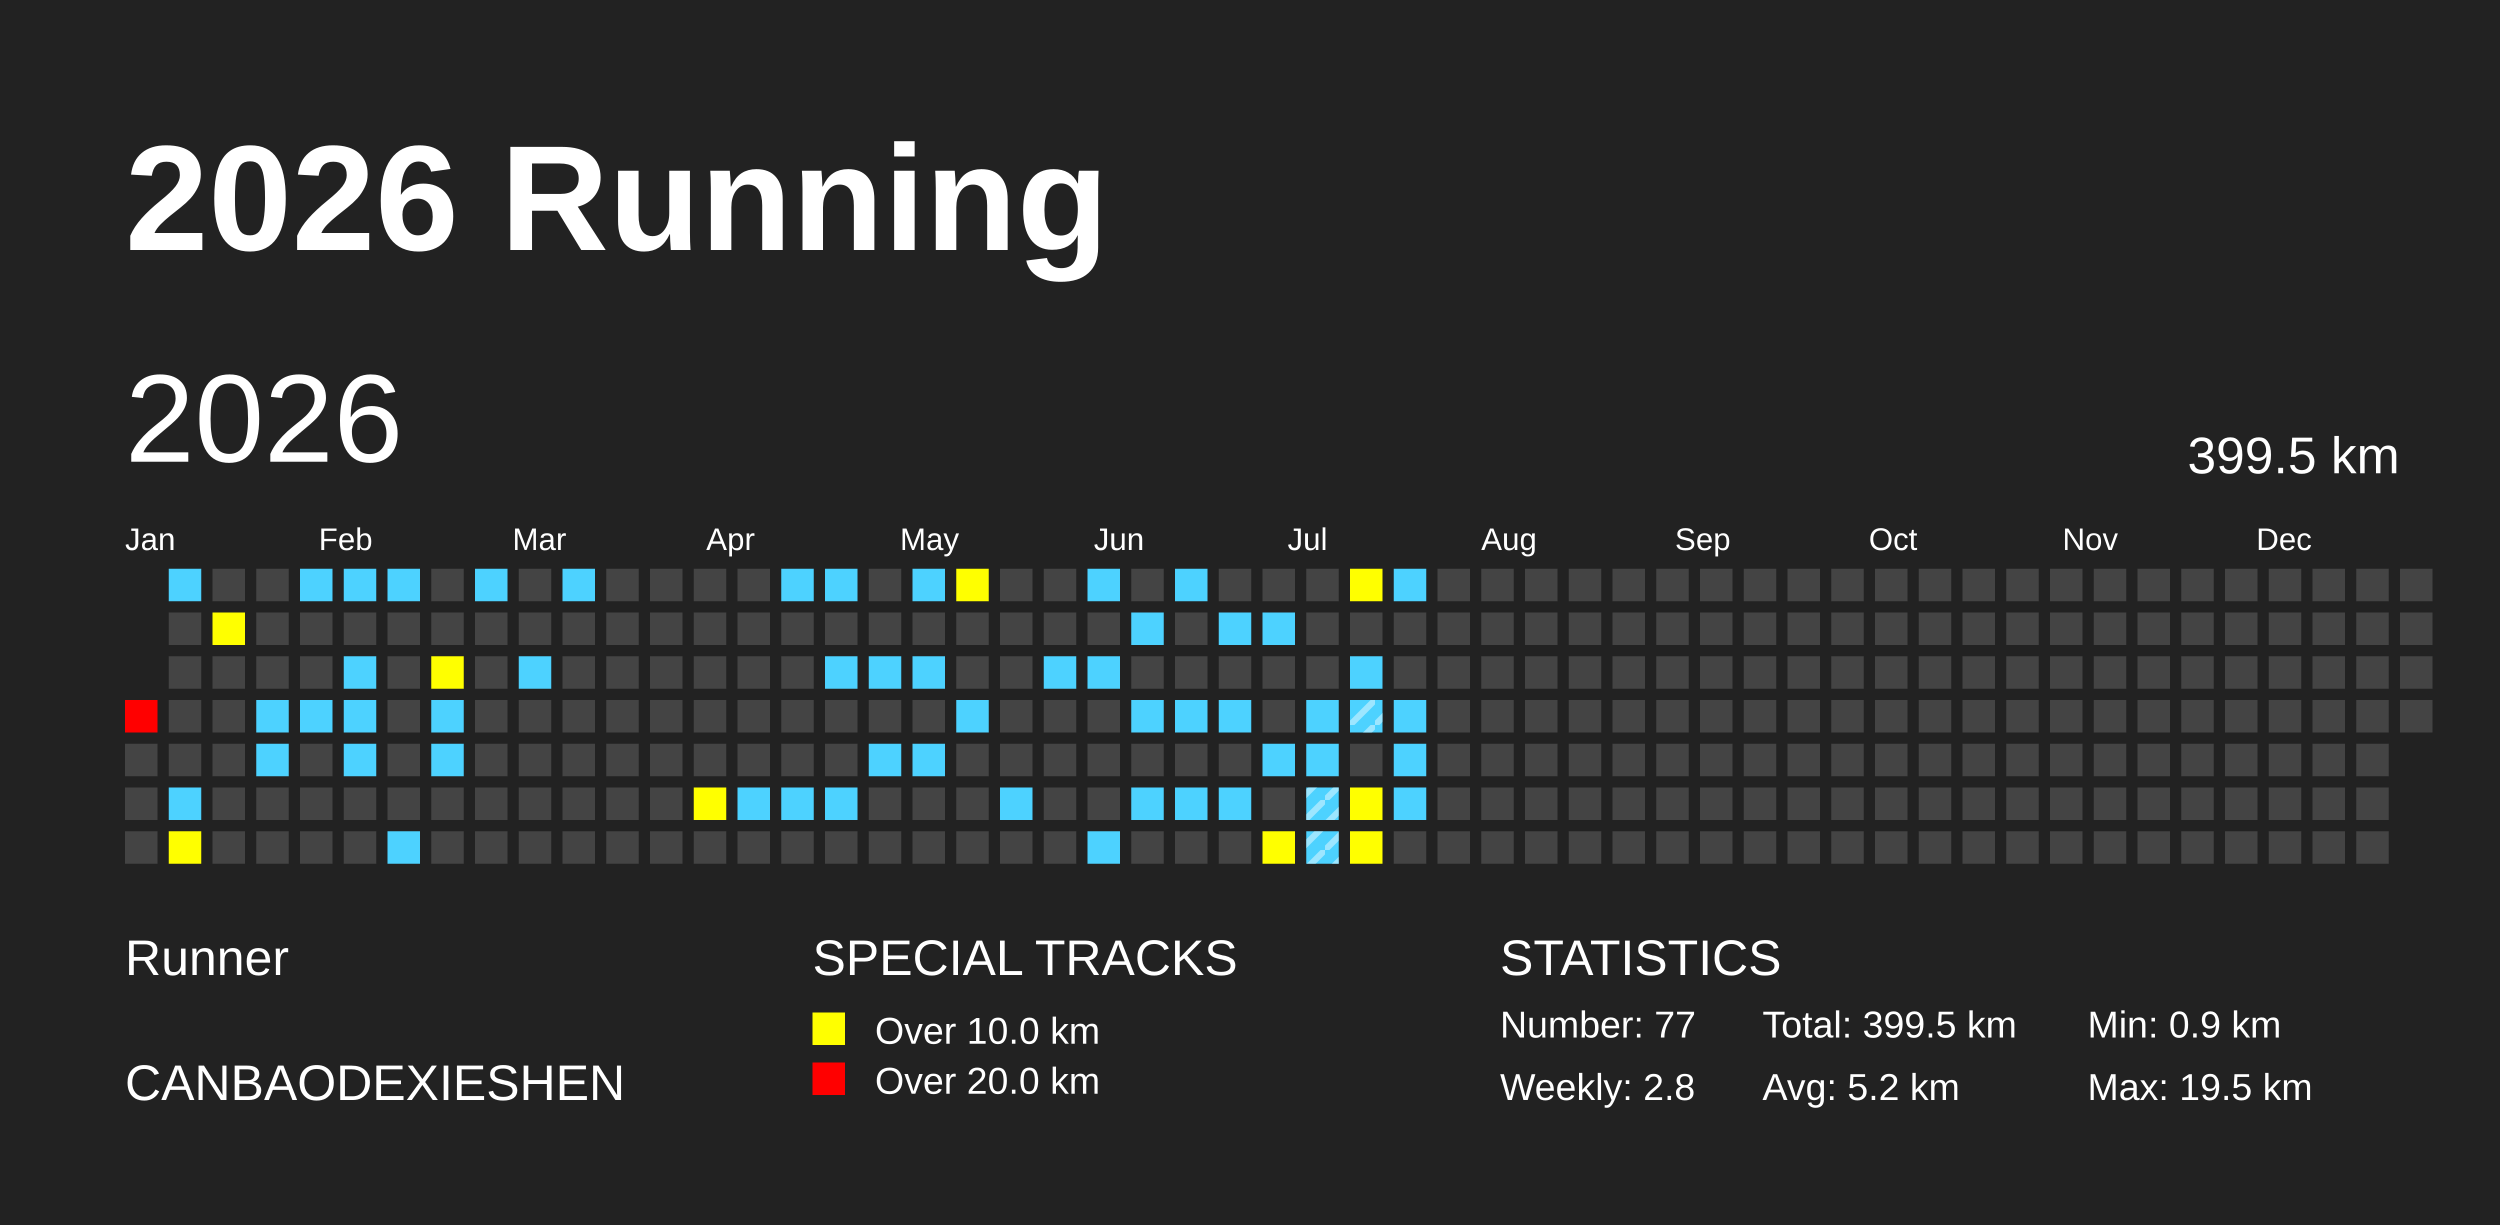
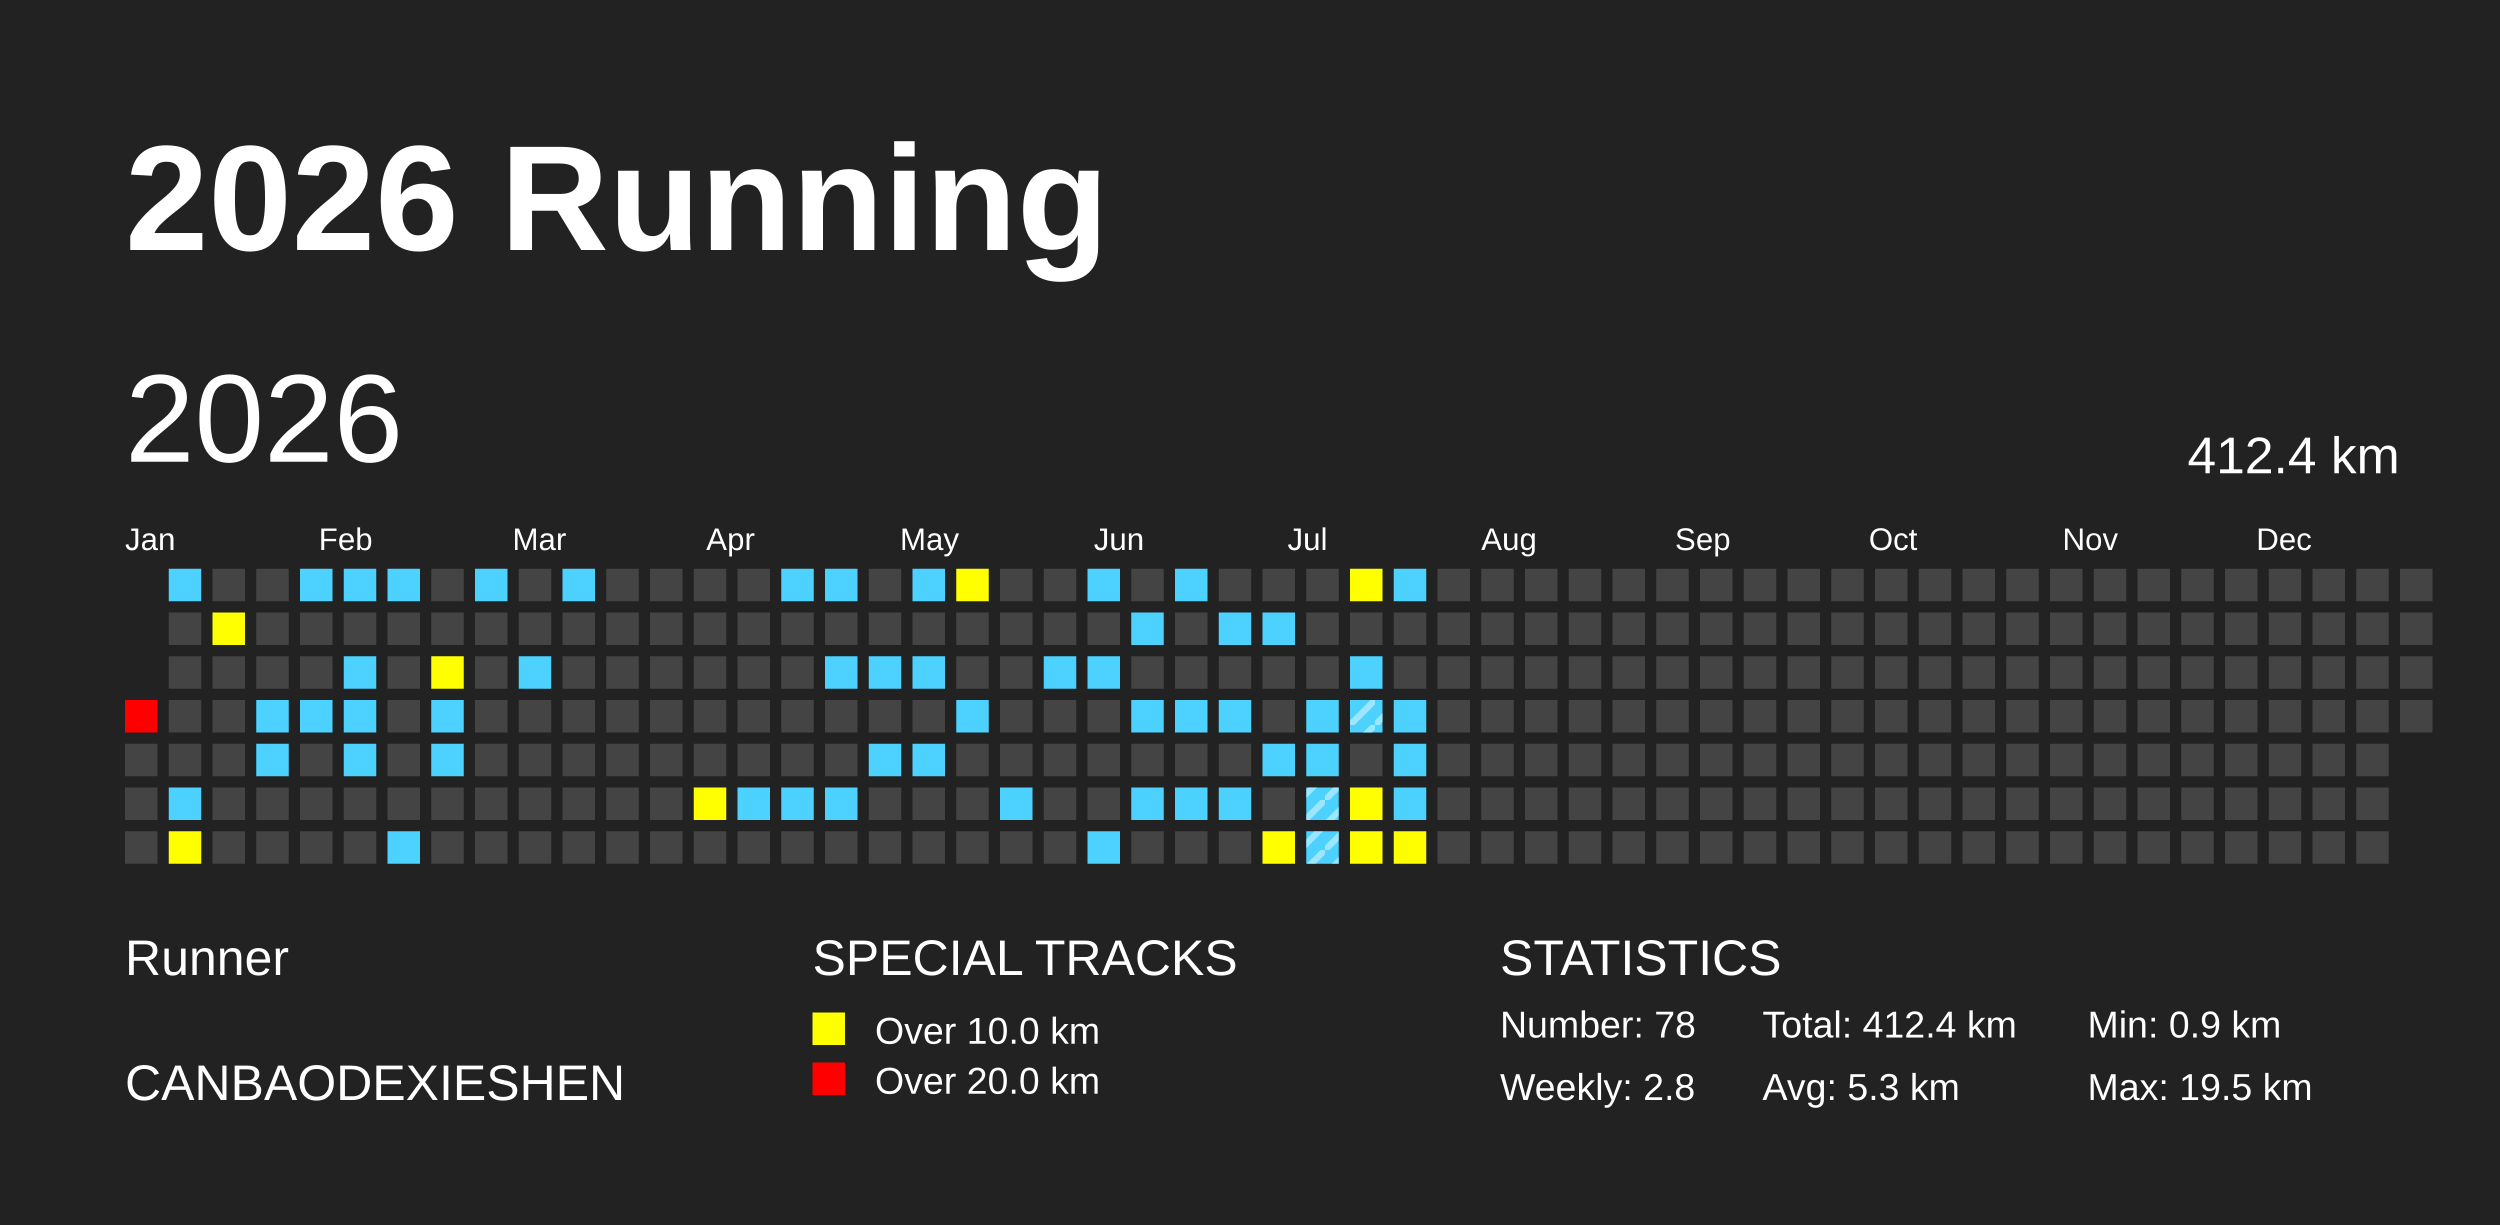
<svg xmlns="http://www.w3.org/2000/svg" baseProfile="full" height="98mm" version="1.1" viewBox="0,0,200,98" width="200mm">
  <defs>
    <pattern height="2" id="indoor-stripe" patternUnits="userSpaceOnUse" width="2">
      <line stroke="white" stroke-opacity="0.45" stroke-width="0.5" x1="0" x2="2" y1="2" y2="0" />
    </pattern>
  </defs>
  <rect fill="#222222" height="98" width="200" x="0" y="0" />
  <text fill="#FFFFFF" style="font-size:12px; font-family:Arial; font-weight:bold;" x="10" y="20">2026 Running</text>
  <text fill="#FFFFFF" style="font-size:4px; font-family:Arial" x="10" y="78">Runner</text>
  <text fill="#FFFFFF" style="font-size:4px; font-family:Arial" x="10" y="88">CANBAODEXIESHEN</text>
  <text fill="#FFFFFF" style="font-size:4px; font-family:Arial" x="65" y="78">SPECIAL TRACKS</text>
  <rect fill="yellow" height="2.6" width="2.6" x="65" y="81" />
  <text fill="#FFFFFF" style="font-size:3px; font-family:Arial" x="70" y="83.5">Over 10.0 km</text>
  <rect fill="red" height="2.6" width="2.6" x="65" y="85" />
  <text fill="#FFFFFF" style="font-size:3px; font-family:Arial" x="70" y="87.5">Over 20.0 km</text>
  <text fill="#FFFFFF" style="font-size:4px; font-family:Arial" x="120" y="78">STATISTICS</text>
-   <text fill="#FFFFFF" style="font-size:3px; font-family:Arial" x="120" y="83">Number: 77</text>
+   <text fill="#FFFFFF" style="font-size:3px; font-family:Arial" x="120" y="83">Number: 78</text>
  <text fill="#FFFFFF" style="font-size:3px; font-family:Arial" x="120" y="88">Weekly: 2.8</text>
-   <text fill="#FFFFFF" style="font-size:3px; font-family:Arial" x="141" y="83">Total: 399.5 km</text>
-   <text fill="#FFFFFF" style="font-size:3px; font-family:Arial" x="141" y="88">Avg: 5.2 km</text>
+   <text fill="#FFFFFF" style="font-size:3px; font-family:Arial" x="141" y="83">Total: 412.4 km</text>
+   <text fill="#FFFFFF" style="font-size:3px; font-family:Arial" x="141" y="88">Avg: 5.3 km</text>
  <text fill="#FFFFFF" style="font-size:3px; font-family:Arial" x="167" y="83">Min: 0.9 km</text>
  <text fill="#FFFFFF" style="font-size:3px; font-family:Arial" x="167" y="88">Max: 19.5 km</text>
  <text dominant-baseline="hanging" fill="#FFFFFF" style="font-size:10.0px; font-family:Arial;" x="10" y="30">2026</text>
-   <text dominant-baseline="hanging" fill="#FFFFFF" style="font-size:4.125px; font-family:Arial;" x="175" y="35">399.5 km</text>
+   <text dominant-baseline="hanging" fill="#FFFFFF" style="font-size:4.125px; font-family:Arial;" x="175" y="35">412.4 km</text>
  <text fill="#FFFFFF" style="font-size:2.5px; font-family:Arial" x="10.0" y="44">Jan</text>
  <text fill="#FFFFFF" style="font-size:2.5px; font-family:Arial" x="25.5" y="44">Feb</text>
  <text fill="#FFFFFF" style="font-size:2.5px; font-family:Arial" x="41.0" y="44">Mar</text>
  <text fill="#FFFFFF" style="font-size:2.5px; font-family:Arial" x="56.5" y="44">Apr</text>
  <text fill="#FFFFFF" style="font-size:2.5px; font-family:Arial" x="72.0" y="44">May</text>
  <text fill="#FFFFFF" style="font-size:2.5px; font-family:Arial" x="87.5" y="44">Jun</text>
  <text fill="#FFFFFF" style="font-size:2.5px; font-family:Arial" x="103.0" y="44">Jul</text>
  <text fill="#FFFFFF" style="font-size:2.5px; font-family:Arial" x="118.5" y="44">Aug</text>
  <text fill="#FFFFFF" style="font-size:2.5px; font-family:Arial" x="134.0" y="44">Sep</text>
  <text fill="#FFFFFF" style="font-size:2.5px; font-family:Arial" x="149.5" y="44">Oct</text>
  <text fill="#FFFFFF" style="font-size:2.5px; font-family:Arial" x="165.0" y="44">Nov</text>
  <text fill="#FFFFFF" style="font-size:2.5px; font-family:Arial" x="180.5" y="44">Dec</text>
  <rect fill="red" height="2.6" width="2.6" x="10.0" y="56.0" />
  <rect fill="#444444" height="2.6" width="2.6" x="10.0" y="59.5" />
  <rect fill="#444444" height="2.6" width="2.6" x="10.0" y="63.0" />
  <rect fill="#444444" height="2.6" width="2.6" x="10.0" y="66.5" />
  <rect fill="#4DD2FF" height="2.6" width="2.6" x="13.5" y="45.5" />
  <rect fill="#444444" height="2.6" width="2.6" x="13.5" y="49.0" />
  <rect fill="#444444" height="2.6" width="2.6" x="13.5" y="52.5" />
  <rect fill="#444444" height="2.6" width="2.6" x="13.5" y="56.0" />
  <rect fill="#444444" height="2.6" width="2.6" x="13.5" y="59.5" />
  <rect fill="#4DD2FF" height="2.6" width="2.6" x="13.5" y="63.0" />
  <rect fill="yellow" height="2.6" width="2.6" x="13.5" y="66.5" />
  <rect fill="#444444" height="2.6" width="2.6" x="17.0" y="45.5" />
  <rect fill="yellow" height="2.6" width="2.6" x="17.0" y="49.0" />
  <rect fill="#444444" height="2.6" width="2.6" x="17.0" y="52.5" />
  <rect fill="#444444" height="2.6" width="2.6" x="17.0" y="56.0" />
  <rect fill="#444444" height="2.6" width="2.6" x="17.0" y="59.5" />
  <rect fill="#444444" height="2.6" width="2.6" x="17.0" y="63.0" />
  <rect fill="#444444" height="2.6" width="2.6" x="17.0" y="66.5" />
  <rect fill="#444444" height="2.6" width="2.6" x="20.5" y="45.5" />
  <rect fill="#444444" height="2.6" width="2.6" x="20.5" y="49.0" />
  <rect fill="#444444" height="2.6" width="2.6" x="20.5" y="52.5" />
  <rect fill="#4DD2FF" height="2.6" width="2.6" x="20.5" y="56.0" />
  <rect fill="#4DD2FF" height="2.6" width="2.6" x="20.5" y="59.5" />
  <rect fill="#444444" height="2.6" width="2.6" x="20.5" y="63.0" />
  <rect fill="#444444" height="2.6" width="2.6" x="20.5" y="66.5" />
  <rect fill="#4DD2FF" height="2.6" width="2.6" x="24.0" y="45.5" />
  <rect fill="#444444" height="2.6" width="2.6" x="24.0" y="49.0" />
  <rect fill="#444444" height="2.6" width="2.6" x="24.0" y="52.5" />
  <rect fill="#4DD2FF" height="2.6" width="2.6" x="24.0" y="56.0" />
  <rect fill="#444444" height="2.6" width="2.6" x="24.0" y="59.5" />
  <rect fill="#444444" height="2.6" width="2.6" x="24.0" y="63.0" />
  <rect fill="#444444" height="2.6" width="2.6" x="24.0" y="66.5" />
  <rect fill="#4DD2FF" height="2.6" width="2.6" x="27.5" y="45.5" />
  <rect fill="#444444" height="2.6" width="2.6" x="27.5" y="49.0" />
  <rect fill="#4DD2FF" height="2.6" width="2.6" x="27.5" y="52.5" />
  <rect fill="#4DD2FF" height="2.6" width="2.6" x="27.5" y="56.0" />
  <rect fill="#4DD2FF" height="2.6" width="2.6" x="27.5" y="59.5" />
  <rect fill="#444444" height="2.6" width="2.6" x="27.5" y="63.0" />
  <rect fill="#444444" height="2.6" width="2.6" x="27.5" y="66.5" />
  <rect fill="#4DD2FF" height="2.6" width="2.6" x="31.0" y="45.5" />
  <rect fill="#444444" height="2.6" width="2.6" x="31.0" y="49.0" />
  <rect fill="#444444" height="2.6" width="2.6" x="31.0" y="52.5" />
  <rect fill="#444444" height="2.6" width="2.6" x="31.0" y="56.0" />
  <rect fill="#444444" height="2.6" width="2.6" x="31.0" y="59.5" />
  <rect fill="#444444" height="2.6" width="2.6" x="31.0" y="63.0" />
  <rect fill="#4DD2FF" height="2.6" width="2.6" x="31.0" y="66.5" />
  <rect fill="#444444" height="2.6" width="2.6" x="34.5" y="45.5" />
  <rect fill="#444444" height="2.6" width="2.6" x="34.5" y="49.0" />
  <rect fill="yellow" height="2.6" width="2.6" x="34.5" y="52.5" />
  <rect fill="#4DD2FF" height="2.6" width="2.6" x="34.5" y="56.0" />
  <rect fill="#4DD2FF" height="2.6" width="2.6" x="34.5" y="59.5" />
  <rect fill="#444444" height="2.6" width="2.6" x="34.5" y="63.0" />
  <rect fill="#444444" height="2.6" width="2.6" x="34.5" y="66.5" />
  <rect fill="#4DD2FF" height="2.6" width="2.6" x="38.0" y="45.5" />
  <rect fill="#444444" height="2.6" width="2.6" x="38.0" y="49.0" />
  <rect fill="#444444" height="2.6" width="2.6" x="38.0" y="52.5" />
  <rect fill="#444444" height="2.6" width="2.6" x="38.0" y="56.0" />
  <rect fill="#444444" height="2.6" width="2.6" x="38.0" y="59.5" />
  <rect fill="#444444" height="2.6" width="2.6" x="38.0" y="63.0" />
  <rect fill="#444444" height="2.6" width="2.6" x="38.0" y="66.5" />
  <rect fill="#444444" height="2.6" width="2.6" x="41.5" y="45.5" />
  <rect fill="#444444" height="2.6" width="2.6" x="41.5" y="49.0" />
  <rect fill="#4DD2FF" height="2.6" width="2.6" x="41.5" y="52.5" />
  <rect fill="#444444" height="2.6" width="2.6" x="41.5" y="56.0" />
  <rect fill="#444444" height="2.6" width="2.6" x="41.5" y="59.5" />
  <rect fill="#444444" height="2.6" width="2.6" x="41.5" y="63.0" />
  <rect fill="#444444" height="2.6" width="2.6" x="41.5" y="66.5" />
  <rect fill="#4DD2FF" height="2.6" width="2.6" x="45.0" y="45.5" />
  <rect fill="#444444" height="2.6" width="2.6" x="45.0" y="49.0" />
  <rect fill="#444444" height="2.6" width="2.6" x="45.0" y="52.5" />
  <rect fill="#444444" height="2.6" width="2.6" x="45.0" y="56.0" />
  <rect fill="#444444" height="2.6" width="2.6" x="45.0" y="59.5" />
  <rect fill="#444444" height="2.6" width="2.6" x="45.0" y="63.0" />
  <rect fill="#444444" height="2.6" width="2.6" x="45.0" y="66.5" />
  <rect fill="#444444" height="2.6" width="2.6" x="48.5" y="45.5" />
  <rect fill="#444444" height="2.6" width="2.6" x="48.5" y="49.0" />
  <rect fill="#444444" height="2.6" width="2.6" x="48.5" y="52.5" />
  <rect fill="#444444" height="2.6" width="2.6" x="48.5" y="56.0" />
  <rect fill="#444444" height="2.6" width="2.6" x="48.5" y="59.5" />
  <rect fill="#444444" height="2.6" width="2.6" x="48.5" y="63.0" />
  <rect fill="#444444" height="2.6" width="2.6" x="48.5" y="66.5" />
  <rect fill="#444444" height="2.6" width="2.6" x="52.0" y="45.5" />
  <rect fill="#444444" height="2.6" width="2.6" x="52.0" y="49.0" />
  <rect fill="#444444" height="2.6" width="2.6" x="52.0" y="52.5" />
  <rect fill="#444444" height="2.6" width="2.6" x="52.0" y="56.0" />
  <rect fill="#444444" height="2.6" width="2.6" x="52.0" y="59.5" />
  <rect fill="#444444" height="2.6" width="2.6" x="52.0" y="63.0" />
  <rect fill="#444444" height="2.6" width="2.6" x="52.0" y="66.5" />
  <rect fill="#444444" height="2.6" width="2.6" x="55.5" y="45.5" />
  <rect fill="#444444" height="2.6" width="2.6" x="55.5" y="49.0" />
  <rect fill="#444444" height="2.6" width="2.6" x="55.5" y="52.5" />
  <rect fill="#444444" height="2.6" width="2.6" x="55.5" y="56.0" />
  <rect fill="#444444" height="2.6" width="2.6" x="55.5" y="59.5" />
  <rect fill="yellow" height="2.6" width="2.6" x="55.5" y="63.0" />
  <rect fill="#444444" height="2.6" width="2.6" x="55.5" y="66.5" />
  <rect fill="#444444" height="2.6" width="2.6" x="59.0" y="45.5" />
  <rect fill="#444444" height="2.6" width="2.6" x="59.0" y="49.0" />
  <rect fill="#444444" height="2.6" width="2.6" x="59.0" y="52.5" />
  <rect fill="#444444" height="2.6" width="2.6" x="59.0" y="56.0" />
  <rect fill="#444444" height="2.6" width="2.6" x="59.0" y="59.5" />
  <rect fill="#4DD2FF" height="2.6" width="2.6" x="59.0" y="63.0" />
  <rect fill="#444444" height="2.6" width="2.6" x="59.0" y="66.5" />
  <rect fill="#4DD2FF" height="2.6" width="2.6" x="62.5" y="45.5" />
  <rect fill="#444444" height="2.6" width="2.6" x="62.5" y="49.0" />
  <rect fill="#444444" height="2.6" width="2.6" x="62.5" y="52.5" />
  <rect fill="#444444" height="2.6" width="2.6" x="62.5" y="56.0" />
  <rect fill="#444444" height="2.6" width="2.6" x="62.5" y="59.5" />
  <rect fill="#4DD2FF" height="2.6" width="2.6" x="62.5" y="63.0" />
  <rect fill="#444444" height="2.6" width="2.6" x="62.5" y="66.5" />
  <rect fill="#4DD2FF" height="2.6" width="2.6" x="66.0" y="45.5" />
  <rect fill="#444444" height="2.6" width="2.6" x="66.0" y="49.0" />
  <rect fill="#4DD2FF" height="2.6" width="2.6" x="66.0" y="52.5" />
  <rect fill="#444444" height="2.6" width="2.6" x="66.0" y="56.0" />
  <rect fill="#444444" height="2.6" width="2.6" x="66.0" y="59.5" />
  <rect fill="#4DD2FF" height="2.6" width="2.6" x="66.0" y="63.0" />
  <rect fill="#444444" height="2.6" width="2.6" x="66.0" y="66.5" />
  <rect fill="#444444" height="2.6" width="2.6" x="69.5" y="45.5" />
  <rect fill="#444444" height="2.6" width="2.6" x="69.5" y="49.0" />
  <rect fill="#4DD2FF" height="2.6" width="2.6" x="69.5" y="52.5" />
  <rect fill="#444444" height="2.6" width="2.6" x="69.5" y="56.0" />
  <rect fill="#4DD2FF" height="2.6" width="2.6" x="69.5" y="59.5" />
  <rect fill="#444444" height="2.6" width="2.6" x="69.5" y="63.0" />
  <rect fill="#444444" height="2.6" width="2.6" x="69.5" y="66.5" />
  <rect fill="#4DD2FF" height="2.6" width="2.6" x="73.0" y="45.5" />
  <rect fill="#444444" height="2.6" width="2.6" x="73.0" y="49.0" />
  <rect fill="#4DD2FF" height="2.6" width="2.6" x="73.0" y="52.5" />
  <rect fill="#444444" height="2.6" width="2.6" x="73.0" y="56.0" />
  <rect fill="#4DD2FF" height="2.6" width="2.6" x="73.0" y="59.5" />
  <rect fill="#444444" height="2.6" width="2.6" x="73.0" y="63.0" />
  <rect fill="#444444" height="2.6" width="2.6" x="73.0" y="66.5" />
  <rect fill="yellow" height="2.6" width="2.6" x="76.5" y="45.5" />
  <rect fill="#444444" height="2.6" width="2.6" x="76.5" y="49.0" />
  <rect fill="#444444" height="2.6" width="2.6" x="76.5" y="52.5" />
  <rect fill="#4DD2FF" height="2.6" width="2.6" x="76.5" y="56.0" />
  <rect fill="#444444" height="2.6" width="2.6" x="76.5" y="59.5" />
  <rect fill="#444444" height="2.6" width="2.6" x="76.5" y="63.0" />
  <rect fill="#444444" height="2.6" width="2.6" x="76.5" y="66.5" />
  <rect fill="#444444" height="2.6" width="2.6" x="80.0" y="45.5" />
  <rect fill="#444444" height="2.6" width="2.6" x="80.0" y="49.0" />
  <rect fill="#444444" height="2.6" width="2.6" x="80.0" y="52.5" />
  <rect fill="#444444" height="2.6" width="2.6" x="80.0" y="56.0" />
  <rect fill="#444444" height="2.6" width="2.6" x="80.0" y="59.5" />
  <rect fill="#4DD2FF" height="2.6" width="2.6" x="80.0" y="63.0" />
  <rect fill="#444444" height="2.6" width="2.6" x="80.0" y="66.5" />
  <rect fill="#444444" height="2.6" width="2.6" x="83.5" y="45.5" />
  <rect fill="#444444" height="2.6" width="2.6" x="83.5" y="49.0" />
  <rect fill="#4DD2FF" height="2.6" width="2.6" x="83.5" y="52.5" />
  <rect fill="#444444" height="2.6" width="2.6" x="83.5" y="56.0" />
  <rect fill="#444444" height="2.6" width="2.6" x="83.5" y="59.5" />
  <rect fill="#444444" height="2.6" width="2.6" x="83.5" y="63.0" />
  <rect fill="#444444" height="2.6" width="2.6" x="83.5" y="66.5" />
  <rect fill="#4DD2FF" height="2.6" width="2.6" x="87.0" y="45.5" />
  <rect fill="#444444" height="2.6" width="2.6" x="87.0" y="49.0" />
  <rect fill="#4DD2FF" height="2.6" width="2.6" x="87.0" y="52.5" />
  <rect fill="#444444" height="2.6" width="2.6" x="87.0" y="56.0" />
  <rect fill="#444444" height="2.6" width="2.6" x="87.0" y="59.5" />
  <rect fill="#444444" height="2.6" width="2.6" x="87.0" y="63.0" />
  <rect fill="#4DD2FF" height="2.6" width="2.6" x="87.0" y="66.5" />
  <rect fill="#444444" height="2.6" width="2.6" x="90.5" y="45.5" />
  <rect fill="#4DD2FF" height="2.6" width="2.6" x="90.5" y="49.0" />
  <rect fill="#444444" height="2.6" width="2.6" x="90.5" y="52.5" />
  <rect fill="#4DD2FF" height="2.6" width="2.6" x="90.5" y="56.0" />
  <rect fill="#444444" height="2.6" width="2.6" x="90.5" y="59.5" />
  <rect fill="#4DD2FF" height="2.6" width="2.6" x="90.5" y="63.0" />
  <rect fill="#444444" height="2.6" width="2.6" x="90.5" y="66.5" />
  <rect fill="#4DD2FF" height="2.6" width="2.6" x="94.0" y="45.5" />
  <rect fill="#444444" height="2.6" width="2.6" x="94.0" y="49.0" />
  <rect fill="#444444" height="2.6" width="2.6" x="94.0" y="52.5" />
  <rect fill="#4DD2FF" height="2.6" width="2.6" x="94.0" y="56.0" />
  <rect fill="#444444" height="2.6" width="2.6" x="94.0" y="59.5" />
  <rect fill="#4DD2FF" height="2.6" width="2.6" x="94.0" y="63.0" />
  <rect fill="#444444" height="2.6" width="2.6" x="94.0" y="66.5" />
  <rect fill="#444444" height="2.6" width="2.6" x="97.5" y="45.5" />
  <rect fill="#4DD2FF" height="2.6" width="2.6" x="97.5" y="49.0" />
  <rect fill="#444444" height="2.6" width="2.6" x="97.5" y="52.5" />
  <rect fill="#4DD2FF" height="2.6" width="2.6" x="97.5" y="56.0" />
  <rect fill="#444444" height="2.6" width="2.6" x="97.5" y="59.5" />
  <rect fill="#4DD2FF" height="2.6" width="2.6" x="97.5" y="63.0" />
  <rect fill="#444444" height="2.6" width="2.6" x="97.5" y="66.5" />
  <rect fill="#444444" height="2.6" width="2.6" x="101.0" y="45.5" />
  <rect fill="#4DD2FF" height="2.6" width="2.6" x="101.0" y="49.0" />
  <rect fill="#444444" height="2.6" width="2.6" x="101.0" y="52.5" />
  <rect fill="#444444" height="2.6" width="2.6" x="101.0" y="56.0" />
  <rect fill="#4DD2FF" height="2.6" width="2.6" x="101.0" y="59.5" />
  <rect fill="#444444" height="2.6" width="2.6" x="101.0" y="63.0" />
  <rect fill="yellow" height="2.6" width="2.6" x="101.0" y="66.5" />
  <rect fill="#444444" height="2.6" width="2.6" x="104.5" y="45.5" />
  <rect fill="#444444" height="2.6" width="2.6" x="104.5" y="49.0" />
  <rect fill="#444444" height="2.6" width="2.6" x="104.5" y="52.5" />
  <rect fill="#4DD2FF" height="2.6" width="2.6" x="104.5" y="56.0" />
  <rect fill="#4DD2FF" height="2.6" width="2.6" x="104.5" y="59.5" />
  <rect fill="#4DD2FF" height="2.6" width="2.6" x="104.5" y="63.0" />
  <rect fill="url(#indoor-stripe)" height="2.6" style="pointer-events: none;" width="2.6" x="104.5" y="63.0" />
  <rect fill="#4DD2FF" height="2.6" width="2.6" x="104.5" y="66.5" />
  <rect fill="url(#indoor-stripe)" height="2.6" style="pointer-events: none;" width="2.6" x="104.5" y="66.5" />
  <rect fill="yellow" height="2.6" width="2.6" x="108.0" y="45.5" />
  <rect fill="#444444" height="2.6" width="2.6" x="108.0" y="49.0" />
  <rect fill="#4DD2FF" height="2.6" width="2.6" x="108.0" y="52.5" />
  <rect fill="#4DD2FF" height="2.6" width="2.6" x="108.0" y="56.0" />
  <rect fill="url(#indoor-stripe)" height="2.6" style="pointer-events: none;" width="2.6" x="108.0" y="56.0" />
  <rect fill="#444444" height="2.6" width="2.6" x="108.0" y="59.5" />
  <rect fill="yellow" height="2.6" width="2.6" x="108.0" y="63.0" />
  <rect fill="yellow" height="2.6" width="2.6" x="108.0" y="66.5" />
  <rect fill="#4DD2FF" height="2.6" width="2.6" x="111.5" y="45.5" />
  <rect fill="#444444" height="2.6" width="2.6" x="111.5" y="49.0" />
  <rect fill="#444444" height="2.6" width="2.6" x="111.5" y="52.5" />
  <rect fill="#4DD2FF" height="2.6" width="2.6" x="111.5" y="56.0" />
  <rect fill="#4DD2FF" height="2.6" width="2.6" x="111.5" y="59.5" />
  <rect fill="#4DD2FF" height="2.6" width="2.6" x="111.5" y="63.0" />
-   <rect fill="#444444" height="2.6" width="2.6" x="111.5" y="66.5" />
+   <rect fill="yellow" height="2.6" width="2.6" x="111.5" y="66.5" />
  <rect fill="#444444" height="2.6" width="2.6" x="115.0" y="45.5" />
  <rect fill="#444444" height="2.6" width="2.6" x="115.0" y="49.0" />
  <rect fill="#444444" height="2.6" width="2.6" x="115.0" y="52.5" />
  <rect fill="#444444" height="2.6" width="2.6" x="115.0" y="56.0" />
  <rect fill="#444444" height="2.6" width="2.6" x="115.0" y="59.5" />
  <rect fill="#444444" height="2.6" width="2.6" x="115.0" y="63.0" />
  <rect fill="#444444" height="2.6" width="2.6" x="115.0" y="66.5" />
  <rect fill="#444444" height="2.6" width="2.6" x="118.5" y="45.5" />
  <rect fill="#444444" height="2.6" width="2.6" x="118.5" y="49.0" />
  <rect fill="#444444" height="2.6" width="2.6" x="118.5" y="52.5" />
  <rect fill="#444444" height="2.6" width="2.6" x="118.5" y="56.0" />
  <rect fill="#444444" height="2.6" width="2.6" x="118.5" y="59.5" />
  <rect fill="#444444" height="2.6" width="2.6" x="118.5" y="63.0" />
  <rect fill="#444444" height="2.6" width="2.6" x="118.5" y="66.5" />
  <rect fill="#444444" height="2.6" width="2.6" x="122.0" y="45.5" />
  <rect fill="#444444" height="2.6" width="2.6" x="122.0" y="49.0" />
  <rect fill="#444444" height="2.6" width="2.6" x="122.0" y="52.5" />
  <rect fill="#444444" height="2.6" width="2.6" x="122.0" y="56.0" />
  <rect fill="#444444" height="2.6" width="2.6" x="122.0" y="59.5" />
  <rect fill="#444444" height="2.6" width="2.6" x="122.0" y="63.0" />
  <rect fill="#444444" height="2.6" width="2.6" x="122.0" y="66.5" />
  <rect fill="#444444" height="2.6" width="2.6" x="125.5" y="45.5" />
  <rect fill="#444444" height="2.6" width="2.6" x="125.5" y="49.0" />
  <rect fill="#444444" height="2.6" width="2.6" x="125.5" y="52.5" />
  <rect fill="#444444" height="2.6" width="2.6" x="125.5" y="56.0" />
  <rect fill="#444444" height="2.6" width="2.6" x="125.5" y="59.5" />
  <rect fill="#444444" height="2.6" width="2.6" x="125.5" y="63.0" />
  <rect fill="#444444" height="2.6" width="2.6" x="125.5" y="66.5" />
  <rect fill="#444444" height="2.6" width="2.6" x="129.0" y="45.5" />
  <rect fill="#444444" height="2.6" width="2.6" x="129.0" y="49.0" />
  <rect fill="#444444" height="2.6" width="2.6" x="129.0" y="52.5" />
  <rect fill="#444444" height="2.6" width="2.6" x="129.0" y="56.0" />
  <rect fill="#444444" height="2.6" width="2.6" x="129.0" y="59.5" />
  <rect fill="#444444" height="2.6" width="2.6" x="129.0" y="63.0" />
  <rect fill="#444444" height="2.6" width="2.6" x="129.0" y="66.5" />
  <rect fill="#444444" height="2.6" width="2.6" x="132.5" y="45.5" />
  <rect fill="#444444" height="2.6" width="2.6" x="132.5" y="49.0" />
  <rect fill="#444444" height="2.6" width="2.6" x="132.5" y="52.5" />
  <rect fill="#444444" height="2.6" width="2.6" x="132.5" y="56.0" />
  <rect fill="#444444" height="2.6" width="2.6" x="132.5" y="59.5" />
  <rect fill="#444444" height="2.6" width="2.6" x="132.5" y="63.0" />
  <rect fill="#444444" height="2.6" width="2.6" x="132.5" y="66.5" />
  <rect fill="#444444" height="2.6" width="2.6" x="136.0" y="45.5" />
  <rect fill="#444444" height="2.6" width="2.6" x="136.0" y="49.0" />
  <rect fill="#444444" height="2.6" width="2.6" x="136.0" y="52.5" />
  <rect fill="#444444" height="2.6" width="2.6" x="136.0" y="56.0" />
  <rect fill="#444444" height="2.6" width="2.6" x="136.0" y="59.5" />
  <rect fill="#444444" height="2.6" width="2.6" x="136.0" y="63.0" />
  <rect fill="#444444" height="2.6" width="2.6" x="136.0" y="66.5" />
  <rect fill="#444444" height="2.6" width="2.6" x="139.5" y="45.5" />
  <rect fill="#444444" height="2.6" width="2.6" x="139.5" y="49.0" />
  <rect fill="#444444" height="2.6" width="2.6" x="139.5" y="52.5" />
  <rect fill="#444444" height="2.6" width="2.6" x="139.5" y="56.0" />
  <rect fill="#444444" height="2.6" width="2.6" x="139.5" y="59.5" />
  <rect fill="#444444" height="2.6" width="2.6" x="139.5" y="63.0" />
  <rect fill="#444444" height="2.6" width="2.6" x="139.5" y="66.5" />
  <rect fill="#444444" height="2.6" width="2.6" x="143.0" y="45.5" />
  <rect fill="#444444" height="2.6" width="2.6" x="143.0" y="49.0" />
  <rect fill="#444444" height="2.6" width="2.6" x="143.0" y="52.5" />
  <rect fill="#444444" height="2.6" width="2.6" x="143.0" y="56.0" />
  <rect fill="#444444" height="2.6" width="2.6" x="143.0" y="59.5" />
  <rect fill="#444444" height="2.6" width="2.6" x="143.0" y="63.0" />
  <rect fill="#444444" height="2.6" width="2.6" x="143.0" y="66.5" />
  <rect fill="#444444" height="2.6" width="2.6" x="146.5" y="45.5" />
  <rect fill="#444444" height="2.6" width="2.6" x="146.5" y="49.0" />
  <rect fill="#444444" height="2.6" width="2.6" x="146.5" y="52.5" />
  <rect fill="#444444" height="2.6" width="2.6" x="146.5" y="56.0" />
  <rect fill="#444444" height="2.6" width="2.6" x="146.5" y="59.5" />
  <rect fill="#444444" height="2.6" width="2.6" x="146.5" y="63.0" />
  <rect fill="#444444" height="2.6" width="2.6" x="146.5" y="66.5" />
  <rect fill="#444444" height="2.6" width="2.6" x="150.0" y="45.5" />
  <rect fill="#444444" height="2.6" width="2.6" x="150.0" y="49.0" />
  <rect fill="#444444" height="2.6" width="2.6" x="150.0" y="52.5" />
  <rect fill="#444444" height="2.6" width="2.6" x="150.0" y="56.0" />
  <rect fill="#444444" height="2.6" width="2.6" x="150.0" y="59.5" />
  <rect fill="#444444" height="2.6" width="2.6" x="150.0" y="63.0" />
  <rect fill="#444444" height="2.6" width="2.6" x="150.0" y="66.5" />
  <rect fill="#444444" height="2.6" width="2.6" x="153.5" y="45.5" />
  <rect fill="#444444" height="2.6" width="2.6" x="153.5" y="49.0" />
  <rect fill="#444444" height="2.6" width="2.6" x="153.5" y="52.5" />
  <rect fill="#444444" height="2.6" width="2.6" x="153.5" y="56.0" />
  <rect fill="#444444" height="2.6" width="2.6" x="153.5" y="59.5" />
  <rect fill="#444444" height="2.6" width="2.6" x="153.5" y="63.0" />
  <rect fill="#444444" height="2.6" width="2.6" x="153.5" y="66.5" />
  <rect fill="#444444" height="2.6" width="2.6" x="157.0" y="45.5" />
  <rect fill="#444444" height="2.6" width="2.6" x="157.0" y="49.0" />
  <rect fill="#444444" height="2.6" width="2.6" x="157.0" y="52.5" />
  <rect fill="#444444" height="2.6" width="2.6" x="157.0" y="56.0" />
  <rect fill="#444444" height="2.6" width="2.6" x="157.0" y="59.5" />
  <rect fill="#444444" height="2.6" width="2.6" x="157.0" y="63.0" />
  <rect fill="#444444" height="2.6" width="2.6" x="157.0" y="66.5" />
  <rect fill="#444444" height="2.6" width="2.6" x="160.5" y="45.5" />
  <rect fill="#444444" height="2.6" width="2.6" x="160.5" y="49.0" />
  <rect fill="#444444" height="2.6" width="2.6" x="160.5" y="52.5" />
  <rect fill="#444444" height="2.6" width="2.6" x="160.5" y="56.0" />
  <rect fill="#444444" height="2.6" width="2.6" x="160.5" y="59.5" />
  <rect fill="#444444" height="2.6" width="2.6" x="160.5" y="63.0" />
  <rect fill="#444444" height="2.6" width="2.6" x="160.5" y="66.5" />
  <rect fill="#444444" height="2.6" width="2.6" x="164.0" y="45.5" />
  <rect fill="#444444" height="2.6" width="2.6" x="164.0" y="49.0" />
  <rect fill="#444444" height="2.6" width="2.6" x="164.0" y="52.5" />
  <rect fill="#444444" height="2.6" width="2.6" x="164.0" y="56.0" />
  <rect fill="#444444" height="2.6" width="2.6" x="164.0" y="59.5" />
  <rect fill="#444444" height="2.6" width="2.6" x="164.0" y="63.0" />
  <rect fill="#444444" height="2.6" width="2.6" x="164.0" y="66.5" />
  <rect fill="#444444" height="2.6" width="2.6" x="167.5" y="45.5" />
  <rect fill="#444444" height="2.6" width="2.6" x="167.5" y="49.0" />
  <rect fill="#444444" height="2.6" width="2.6" x="167.5" y="52.5" />
  <rect fill="#444444" height="2.6" width="2.6" x="167.5" y="56.0" />
  <rect fill="#444444" height="2.6" width="2.6" x="167.5" y="59.5" />
  <rect fill="#444444" height="2.6" width="2.6" x="167.5" y="63.0" />
  <rect fill="#444444" height="2.6" width="2.6" x="167.5" y="66.5" />
  <rect fill="#444444" height="2.6" width="2.6" x="171.0" y="45.5" />
  <rect fill="#444444" height="2.6" width="2.6" x="171.0" y="49.0" />
  <rect fill="#444444" height="2.6" width="2.6" x="171.0" y="52.5" />
  <rect fill="#444444" height="2.6" width="2.6" x="171.0" y="56.0" />
  <rect fill="#444444" height="2.6" width="2.6" x="171.0" y="59.5" />
  <rect fill="#444444" height="2.6" width="2.6" x="171.0" y="63.0" />
  <rect fill="#444444" height="2.6" width="2.6" x="171.0" y="66.5" />
  <rect fill="#444444" height="2.6" width="2.6" x="174.5" y="45.5" />
  <rect fill="#444444" height="2.6" width="2.6" x="174.5" y="49.0" />
  <rect fill="#444444" height="2.6" width="2.6" x="174.5" y="52.5" />
  <rect fill="#444444" height="2.6" width="2.6" x="174.5" y="56.0" />
  <rect fill="#444444" height="2.6" width="2.6" x="174.5" y="59.5" />
  <rect fill="#444444" height="2.6" width="2.6" x="174.5" y="63.0" />
  <rect fill="#444444" height="2.6" width="2.6" x="174.5" y="66.5" />
  <rect fill="#444444" height="2.6" width="2.6" x="178.0" y="45.5" />
  <rect fill="#444444" height="2.6" width="2.6" x="178.0" y="49.0" />
  <rect fill="#444444" height="2.6" width="2.6" x="178.0" y="52.5" />
  <rect fill="#444444" height="2.6" width="2.6" x="178.0" y="56.0" />
  <rect fill="#444444" height="2.6" width="2.6" x="178.0" y="59.5" />
  <rect fill="#444444" height="2.6" width="2.6" x="178.0" y="63.0" />
  <rect fill="#444444" height="2.6" width="2.6" x="178.0" y="66.5" />
  <rect fill="#444444" height="2.6" width="2.6" x="181.5" y="45.5" />
  <rect fill="#444444" height="2.6" width="2.6" x="181.5" y="49.0" />
  <rect fill="#444444" height="2.6" width="2.6" x="181.5" y="52.5" />
  <rect fill="#444444" height="2.6" width="2.6" x="181.5" y="56.0" />
  <rect fill="#444444" height="2.6" width="2.6" x="181.5" y="59.5" />
  <rect fill="#444444" height="2.6" width="2.6" x="181.5" y="63.0" />
  <rect fill="#444444" height="2.6" width="2.6" x="181.5" y="66.5" />
  <rect fill="#444444" height="2.6" width="2.6" x="185.0" y="45.5" />
  <rect fill="#444444" height="2.6" width="2.6" x="185.0" y="49.0" />
  <rect fill="#444444" height="2.6" width="2.6" x="185.0" y="52.5" />
  <rect fill="#444444" height="2.6" width="2.6" x="185.0" y="56.0" />
  <rect fill="#444444" height="2.6" width="2.6" x="185.0" y="59.5" />
  <rect fill="#444444" height="2.6" width="2.6" x="185.0" y="63.0" />
  <rect fill="#444444" height="2.6" width="2.6" x="185.0" y="66.5" />
  <rect fill="#444444" height="2.6" width="2.6" x="188.5" y="45.5" />
  <rect fill="#444444" height="2.6" width="2.6" x="188.5" y="49.0" />
  <rect fill="#444444" height="2.6" width="2.6" x="188.5" y="52.5" />
  <rect fill="#444444" height="2.6" width="2.6" x="188.5" y="56.0" />
  <rect fill="#444444" height="2.6" width="2.6" x="188.5" y="59.5" />
  <rect fill="#444444" height="2.6" width="2.6" x="188.5" y="63.0" />
  <rect fill="#444444" height="2.6" width="2.6" x="188.5" y="66.5" />
  <rect fill="#444444" height="2.6" width="2.6" x="192.0" y="45.5" />
  <rect fill="#444444" height="2.6" width="2.6" x="192.0" y="49.0" />
  <rect fill="#444444" height="2.6" width="2.6" x="192.0" y="52.5" />
  <rect fill="#444444" height="2.6" width="2.6" x="192.0" y="56.0" />
</svg>
